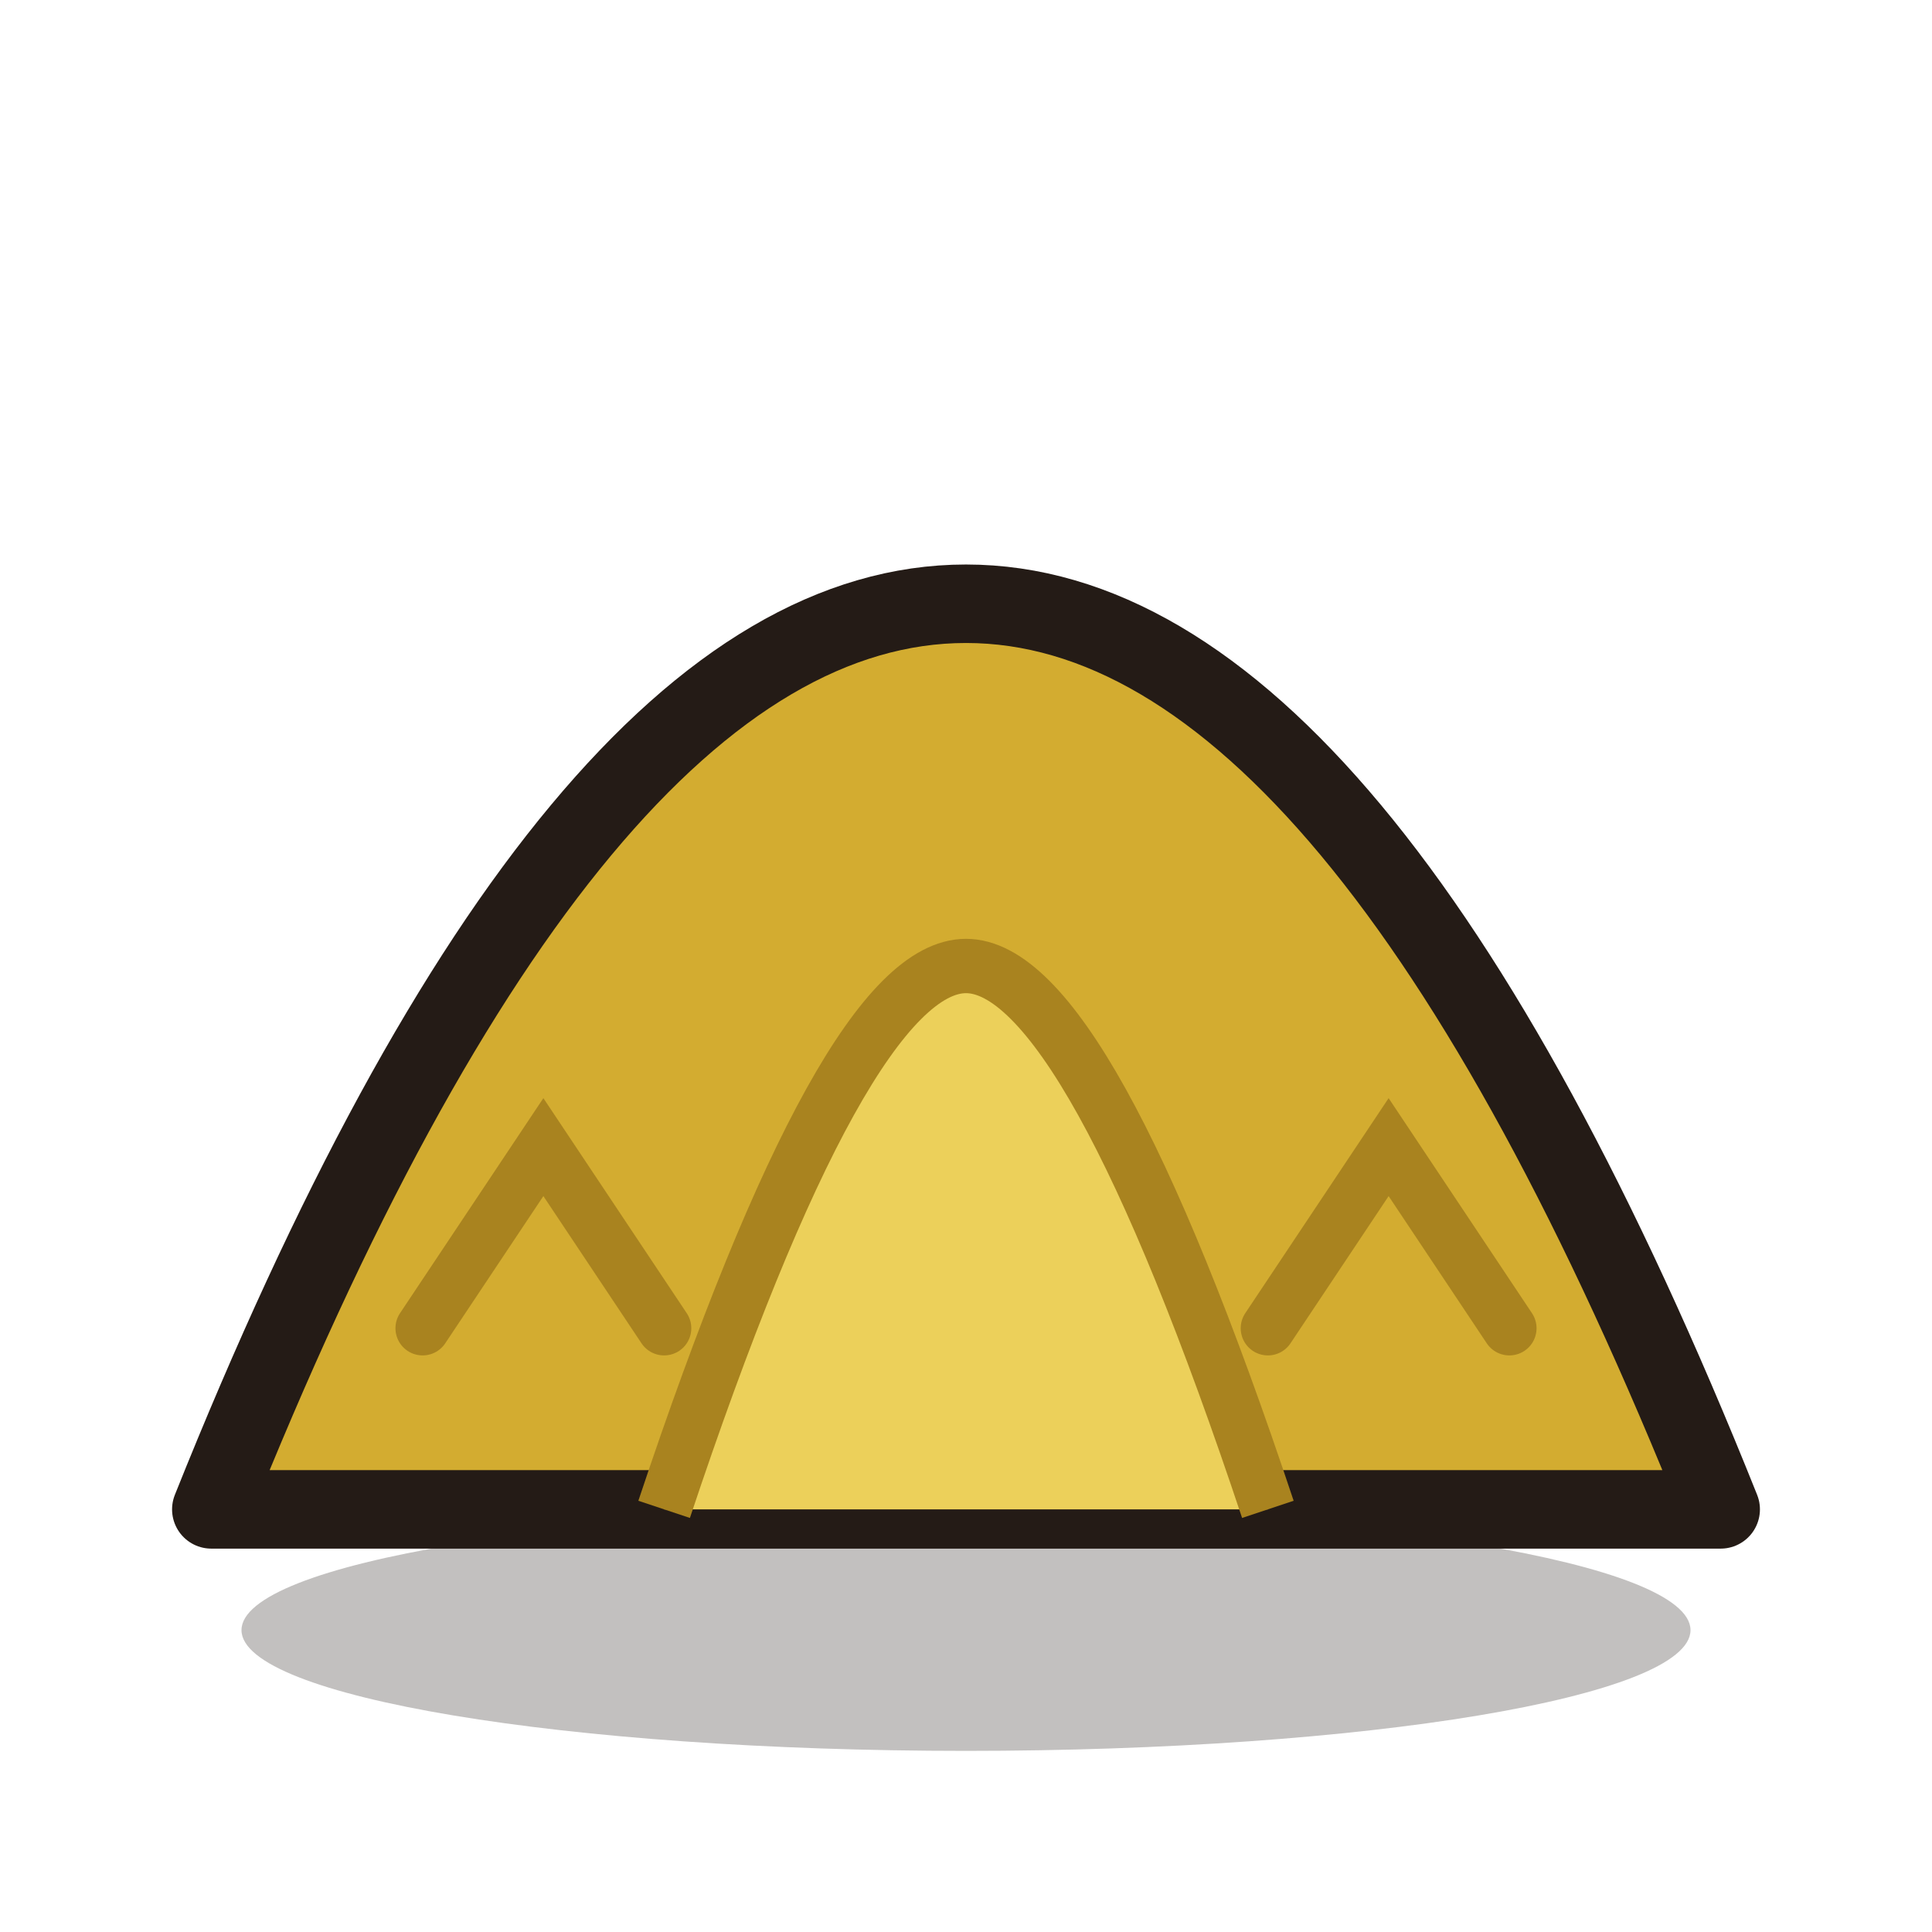
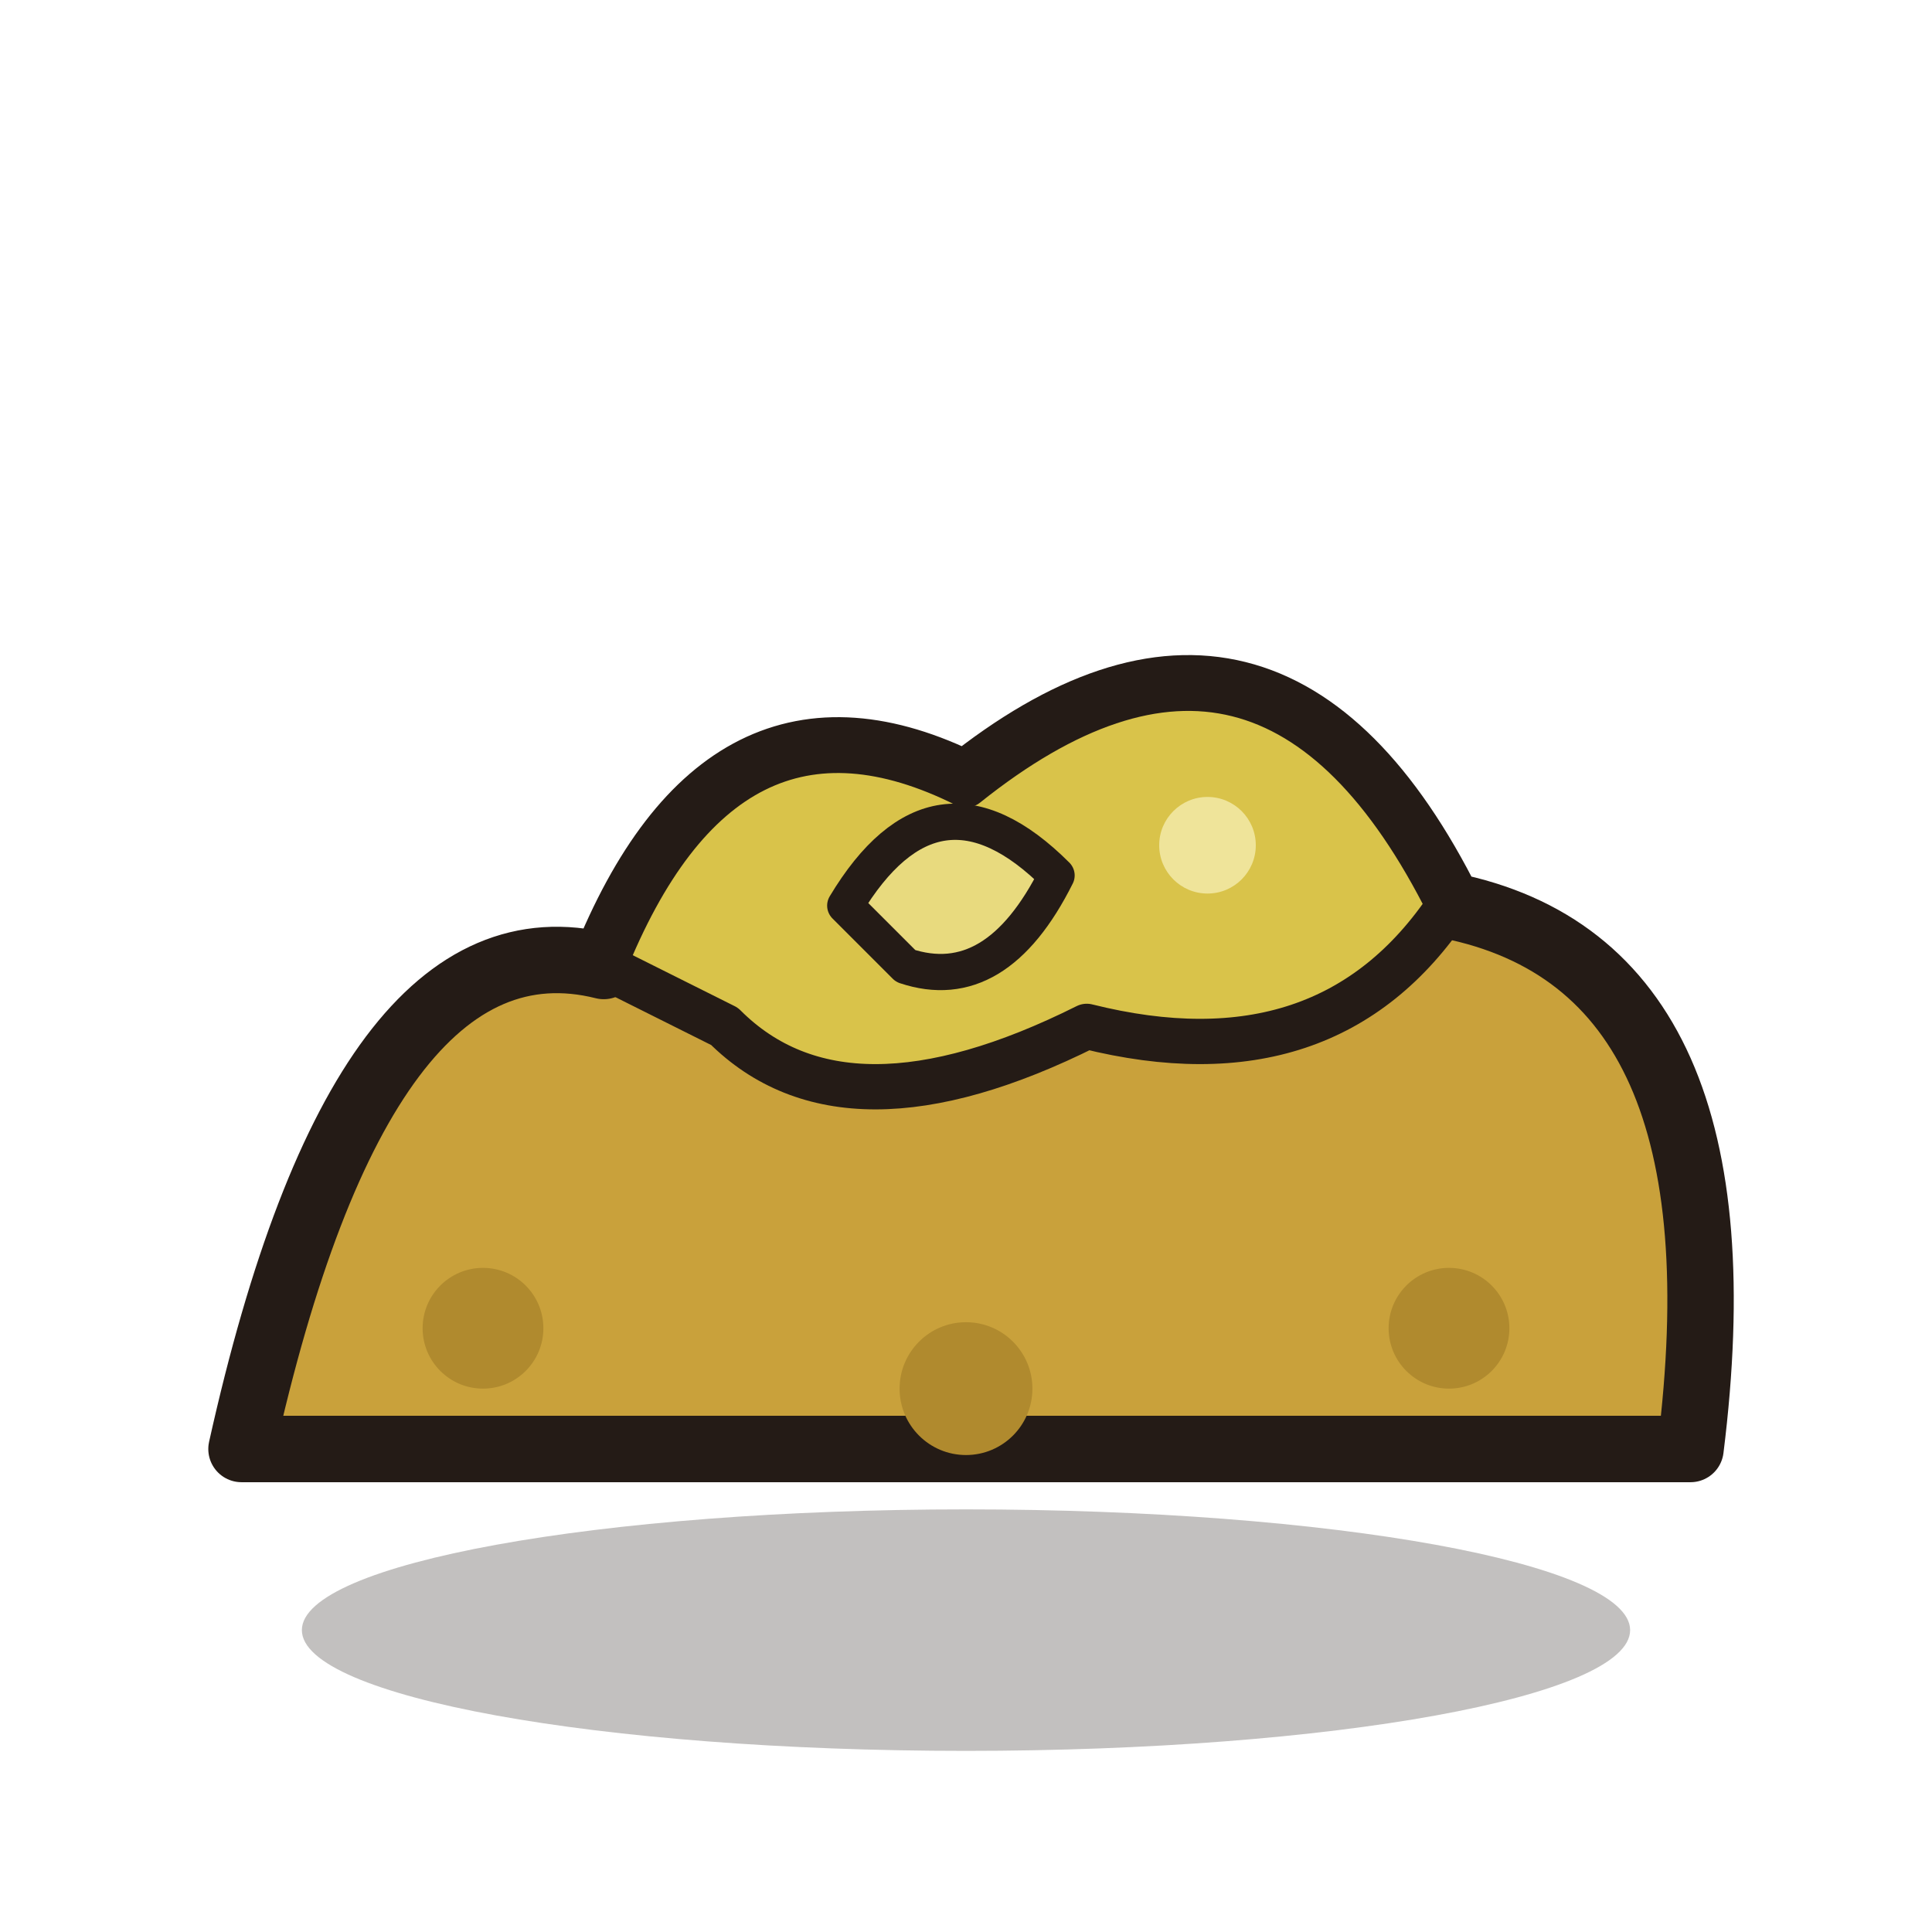
<svg xmlns="http://www.w3.org/2000/svg" viewBox="0 0 64 64">
-   <ellipse cx="32" cy="54" rx="24" ry="4" fill="rgba(20,14,10,0.26)" />
-   <path d="M7 50 Q19 20 32 20 Q45 20 57 50 Z" fill="#d3ac30" stroke="#241b16" stroke-width="2.6" stroke-linejoin="round" />
-   <path d="M22 50 Q28 32 32 32 Q36 32 42 50" fill="#ecd05a" stroke="#a9831f" stroke-width="1.8" stroke-linejoin="round" />
-   <g fill="none" stroke="#a9831f" stroke-width="1.8" stroke-linecap="round">
-     <path d="M14 44 l4 -6 4 6" />
-     <path d="M42 44 l4 -6 4 6" />
-   </g>
+   <ellipse fill="rgba(20,14,10,0.26)" cx="32" cy="54" rx="22" ry="4" />
+   <path d="M8 48 Q12 30 20 32 Q24 22 32 26 Q42 18 48 30 Q58 32 56 48 Z" fill="#c9a13b" stroke="#241b16" stroke-width="2.2" stroke-linejoin="round" stroke-linecap="round" />
+   <path d="M20 32 Q24 22 32 26 Q42 18 48 30 Q44 36 36 34 Q28 38 24 34 Z" fill="#d9c34a" stroke="#241b16" stroke-width="1.5" stroke-linejoin="round" stroke-linecap="round" />
+   <path d="M28 30 Q31 25 35 29 Q33 33 30 32 Z" fill="#e8da7e" stroke="#241b16" stroke-width="1.2" stroke-linejoin="round" />
+   <circle cx="16" cy="44" r="2" fill="#b08a2e" />
+   <circle cx="48" cy="44" r="2" fill="#b08a2e" />
+   <circle cx="32" cy="46" r="2.2" fill="#b08a2e" />
+   <circle cx="40" cy="28" r="1.6" fill="#efe49a" />
</svg>
